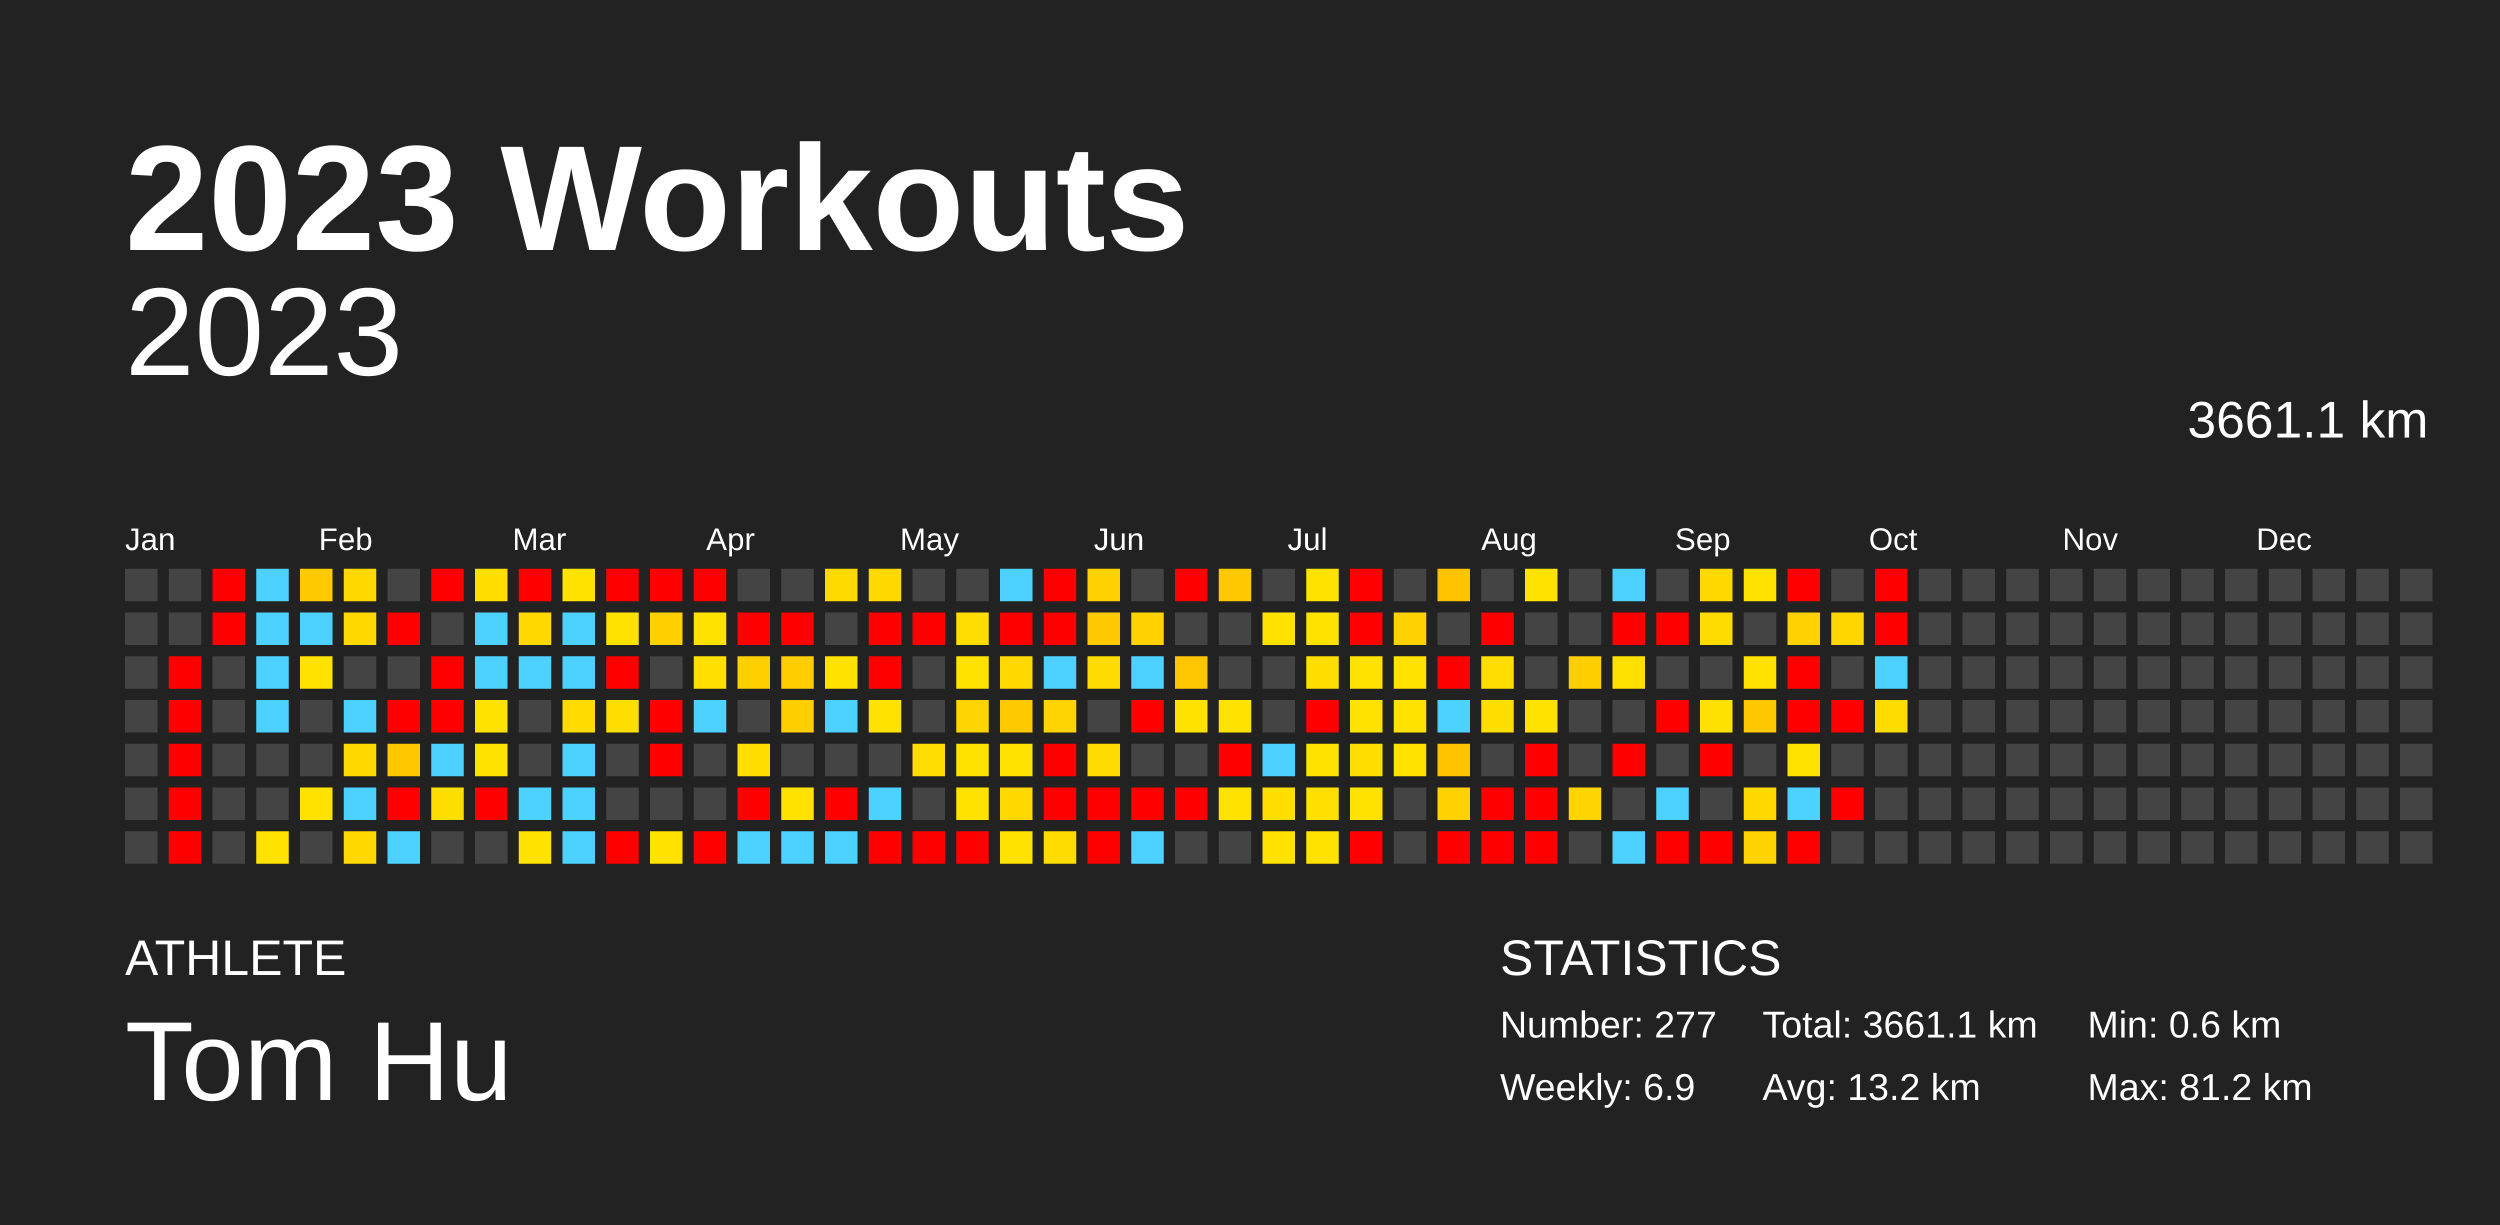
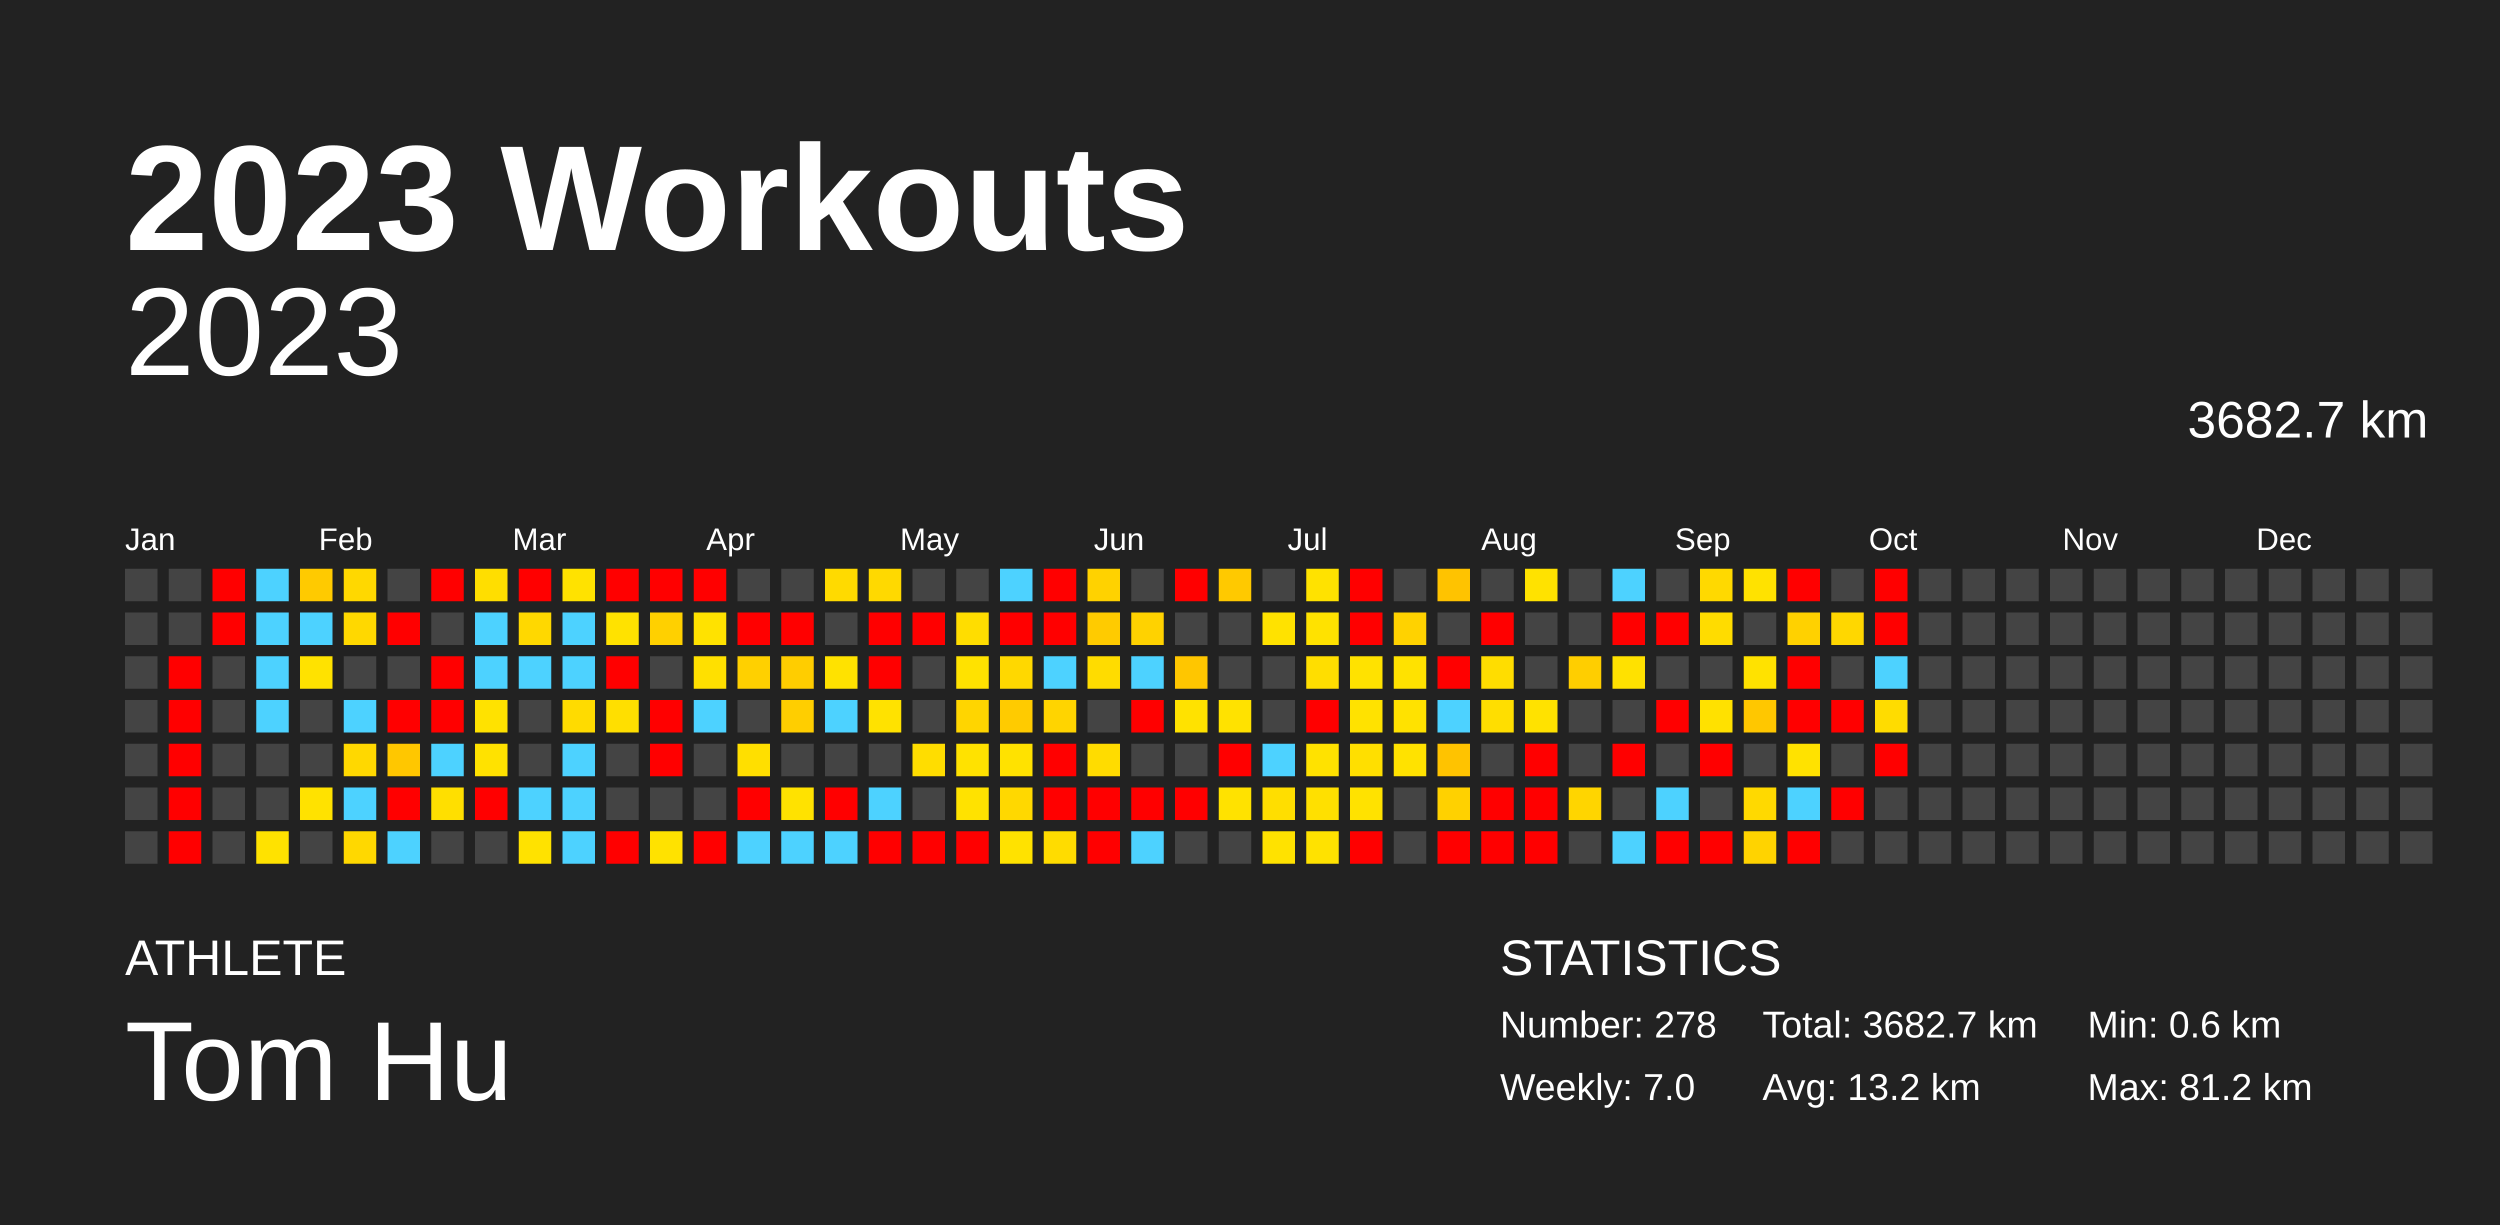
<svg xmlns="http://www.w3.org/2000/svg" baseProfile="full" height="98mm" version="1.1" viewBox="0,0,200,98" width="200mm">
  <defs />
  <rect fill="#222222" height="98" width="200" x="0" y="0" />
  <text fill="#FFFFFF" style="font-size:12px; font-family:Arial; font-weight:bold;" x="10" y="20">2023 Workouts</text>
  <text fill="#FFFFFF" style="font-size:4px; font-family:Arial" x="10" y="78">ATHLETE</text>
  <text fill="#FFFFFF" style="font-size:9px; font-family:Arial" x="10" y="88">Tom Hu</text>
  <text fill="#FFFFFF" style="font-size:4px; font-family:Arial" x="120" y="78">STATISTICS</text>
-   <text fill="#FFFFFF" style="font-size:3px; font-family:Arial" x="120" y="83">Number: 277</text>
-   <text fill="#FFFFFF" style="font-size:3px; font-family:Arial" x="120" y="88">Weekly: 6.9</text>
-   <text fill="#FFFFFF" style="font-size:3px; font-family:Arial" x="141" y="83">Total: 3661.1 km</text>
+   <text fill="#FFFFFF" style="font-size:3px; font-family:Arial" x="120" y="83">Number: 278</text>
+   <text fill="#FFFFFF" style="font-size:3px; font-family:Arial" x="120" y="88">Weekly: 7.0</text>
+   <text fill="#FFFFFF" style="font-size:3px; font-family:Arial" x="141" y="83">Total: 3682.7 km</text>
  <text fill="#FFFFFF" style="font-size:3px; font-family:Arial" x="141" y="88">Avg: 13.2 km</text>
  <text fill="#FFFFFF" style="font-size:3px; font-family:Arial" x="167" y="83">Min: 0.6 km</text>
  <text fill="#FFFFFF" style="font-size:3px; font-family:Arial" x="167" y="88">Max: 81.2 km</text>
  <text alignment-baseline="hanging" fill="#FFFFFF" style="font-size:10.0px; font-family:Arial;" x="10" y="30">2023</text>
-   <text alignment-baseline="hanging" fill="#FFFFFF" style="font-size:4.125px; font-family:Arial;" x="175" y="35">3661.1 km</text>
+   <text alignment-baseline="hanging" fill="#FFFFFF" style="font-size:4.125px; font-family:Arial;" x="175" y="35">3682.7 km</text>
  <text fill="#FFFFFF" style="font-size:2.5px; font-family:Arial" x="10.0" y="44">Jan</text>
  <text fill="#FFFFFF" style="font-size:2.5px; font-family:Arial" x="25.5" y="44">Feb</text>
  <text fill="#FFFFFF" style="font-size:2.5px; font-family:Arial" x="41.0" y="44">Mar</text>
  <text fill="#FFFFFF" style="font-size:2.5px; font-family:Arial" x="56.5" y="44">Apr</text>
  <text fill="#FFFFFF" style="font-size:2.5px; font-family:Arial" x="72.0" y="44">May</text>
  <text fill="#FFFFFF" style="font-size:2.5px; font-family:Arial" x="87.5" y="44">Jun</text>
  <text fill="#FFFFFF" style="font-size:2.5px; font-family:Arial" x="103.0" y="44">Jul</text>
  <text fill="#FFFFFF" style="font-size:2.5px; font-family:Arial" x="118.5" y="44">Aug</text>
  <text fill="#FFFFFF" style="font-size:2.5px; font-family:Arial" x="134.0" y="44">Sep</text>
  <text fill="#FFFFFF" style="font-size:2.5px; font-family:Arial" x="149.5" y="44">Oct</text>
  <text fill="#FFFFFF" style="font-size:2.5px; font-family:Arial" x="165.0" y="44">Nov</text>
  <text fill="#FFFFFF" style="font-size:2.5px; font-family:Arial" x="180.5" y="44">Dec</text>
  <rect fill="#444444" height="2.6" width="2.6" x="10.0" y="45.5" />
  <rect fill="#444444" height="2.6" width="2.6" x="10.0" y="49.0" />
  <rect fill="#444444" height="2.6" width="2.6" x="10.0" y="52.5" />
  <rect fill="#444444" height="2.6" width="2.6" x="10.0" y="56.0" />
  <rect fill="#444444" height="2.6" width="2.6" x="10.0" y="59.5" />
  <rect fill="#444444" height="2.6" width="2.6" x="10.0" y="63.0" />
  <rect fill="#444444" height="2.6" width="2.6" x="10.0" y="66.5" />
  <rect fill="#444444" height="2.6" width="2.6" x="13.5" y="45.5" />
  <rect fill="#444444" height="2.6" width="2.6" x="13.5" y="49.0" />
  <rect fill="red" height="2.6" width="2.6" x="13.5" y="52.5" />
  <rect fill="red" height="2.6" width="2.6" x="13.5" y="56.0" />
  <rect fill="red" height="2.6" width="2.6" x="13.5" y="59.5" />
  <rect fill="red" height="2.6" width="2.6" x="13.5" y="63.0" />
  <rect fill="red" height="2.6" width="2.6" x="13.5" y="66.5" />
  <rect fill="red" height="2.6" width="2.6" x="17.0" y="45.5" />
  <rect fill="red" height="2.6" width="2.6" x="17.0" y="49.0" />
  <rect fill="#444444" height="2.6" width="2.6" x="17.0" y="52.5" />
  <rect fill="#444444" height="2.6" width="2.6" x="17.0" y="56.0" />
  <rect fill="#444444" height="2.6" width="2.6" x="17.0" y="59.5" />
  <rect fill="#444444" height="2.6" width="2.6" x="17.0" y="63.0" />
  <rect fill="#444444" height="2.6" width="2.6" x="17.0" y="66.5" />
  <rect fill="#4dd2ff" height="2.6" width="2.6" x="20.5" y="45.5" />
  <rect fill="#4dd2ff" height="2.6" width="2.6" x="20.5" y="49.0" />
  <rect fill="#4dd2ff" height="2.6" width="2.6" x="20.5" y="52.5" />
  <rect fill="#4dd2ff" height="2.6" width="2.6" x="20.5" y="56.0" />
  <rect fill="#444444" height="2.6" width="2.6" x="20.5" y="59.5" />
  <rect fill="#444444" height="2.6" width="2.6" x="20.5" y="63.0" />
  <rect fill="#ffe200" height="2.6" width="2.6" x="20.5" y="66.5" />
  <rect fill="#ffca00" height="2.6" width="2.6" x="24.0" y="45.5" />
  <rect fill="#4dd2ff" height="2.6" width="2.6" x="24.0" y="49.0" />
  <rect fill="#ffe200" height="2.6" width="2.6" x="24.0" y="52.5" />
  <rect fill="#444444" height="2.6" width="2.6" x="24.0" y="56.0" />
  <rect fill="#444444" height="2.6" width="2.6" x="24.0" y="59.5" />
  <rect fill="#ffe200" height="2.6" width="2.6" x="24.0" y="63.0" />
  <rect fill="#444444" height="2.6" width="2.6" x="24.0" y="66.5" />
  <rect fill="#ffd800" height="2.6" width="2.6" x="27.5" y="45.5" />
  <rect fill="#ffd800" height="2.6" width="2.6" x="27.5" y="49.0" />
  <rect fill="#444444" height="2.6" width="2.6" x="27.5" y="52.5" />
  <rect fill="#4dd2ff" height="2.6" width="2.6" x="27.5" y="56.0" />
  <rect fill="#ffd800" height="2.6" width="2.6" x="27.5" y="59.5" />
  <rect fill="#4dd2ff" height="2.6" width="2.6" x="27.5" y="63.0" />
  <rect fill="#ffd800" height="2.6" width="2.6" x="27.5" y="66.5" />
  <rect fill="#444444" height="2.6" width="2.6" x="31.0" y="45.5" />
  <rect fill="red" height="2.6" width="2.6" x="31.0" y="49.0" />
  <rect fill="#444444" height="2.6" width="2.6" x="31.0" y="52.5" />
  <rect fill="red" height="2.6" width="2.6" x="31.0" y="56.0" />
  <rect fill="#ffc700" height="2.6" width="2.6" x="31.0" y="59.5" />
  <rect fill="red" height="2.6" width="2.6" x="31.0" y="63.0" />
  <rect fill="#4dd2ff" height="2.6" width="2.6" x="31.0" y="66.5" />
  <rect fill="red" height="2.6" width="2.6" x="34.5" y="45.5" />
  <rect fill="#444444" height="2.6" width="2.6" x="34.5" y="49.0" />
  <rect fill="red" height="2.6" width="2.6" x="34.5" y="52.5" />
  <rect fill="red" height="2.6" width="2.6" x="34.5" y="56.0" />
  <rect fill="#4dd2ff" height="2.6" width="2.6" x="34.5" y="59.5" />
  <rect fill="#ffdf00" height="2.6" width="2.6" x="34.5" y="63.0" />
  <rect fill="#444444" height="2.6" width="2.6" x="34.5" y="66.5" />
  <rect fill="#ffde00" height="2.6" width="2.6" x="38.0" y="45.5" />
  <rect fill="#4dd2ff" height="2.6" width="2.6" x="38.0" y="49.0" />
  <rect fill="#4dd2ff" height="2.6" width="2.6" x="38.0" y="52.5" />
  <rect fill="#ffe200" height="2.6" width="2.6" x="38.0" y="56.0" />
  <rect fill="#ffe200" height="2.6" width="2.6" x="38.0" y="59.5" />
  <rect fill="red" height="2.6" width="2.6" x="38.0" y="63.0" />
  <rect fill="#444444" height="2.6" width="2.6" x="38.0" y="66.5" />
  <rect fill="red" height="2.6" width="2.6" x="41.5" y="45.5" />
  <rect fill="#ffd800" height="2.6" width="2.6" x="41.5" y="49.0" />
  <rect fill="#4dd2ff" height="2.6" width="2.6" x="41.5" y="52.5" />
  <rect fill="#444444" height="2.6" width="2.6" x="41.5" y="56.0" />
  <rect fill="#444444" height="2.6" width="2.6" x="41.5" y="59.5" />
  <rect fill="#4dd2ff" height="2.6" width="2.6" x="41.5" y="63.0" />
  <rect fill="#ffe200" height="2.6" width="2.6" x="41.5" y="66.5" />
  <rect fill="#ffe200" height="2.6" width="2.6" x="45.0" y="45.5" />
  <rect fill="#4dd2ff" height="2.6" width="2.6" x="45.0" y="49.0" />
  <rect fill="#4dd2ff" height="2.6" width="2.6" x="45.0" y="52.5" />
  <rect fill="#ffdb00" height="2.6" width="2.6" x="45.0" y="56.0" />
  <rect fill="#4dd2ff" height="2.6" width="2.6" x="45.0" y="59.5" />
  <rect fill="#4dd2ff" height="2.6" width="2.6" x="45.0" y="63.0" />
  <rect fill="#4dd2ff" height="2.6" width="2.6" x="45.0" y="66.5" />
  <rect fill="red" height="2.6" width="2.6" x="48.5" y="45.5" />
  <rect fill="#ffe200" height="2.6" width="2.6" x="48.5" y="49.0" />
  <rect fill="red" height="2.6" width="2.6" x="48.5" y="52.5" />
  <rect fill="#ffdf00" height="2.6" width="2.6" x="48.5" y="56.0" />
  <rect fill="#444444" height="2.6" width="2.6" x="48.5" y="59.5" />
  <rect fill="#444444" height="2.6" width="2.6" x="48.5" y="63.0" />
  <rect fill="red" height="2.6" width="2.6" x="48.5" y="66.5" />
  <rect fill="red" height="2.6" width="2.6" x="52.0" y="45.5" />
  <rect fill="#ffd000" height="2.6" width="2.6" x="52.0" y="49.0" />
  <rect fill="#444444" height="2.6" width="2.6" x="52.0" y="52.5" />
  <rect fill="red" height="2.6" width="2.6" x="52.0" y="56.0" />
  <rect fill="red" height="2.6" width="2.6" x="52.0" y="59.5" />
  <rect fill="#444444" height="2.6" width="2.6" x="52.0" y="63.0" />
  <rect fill="#ffe200" height="2.6" width="2.6" x="52.0" y="66.5" />
  <rect fill="red" height="2.6" width="2.6" x="55.5" y="45.5" />
  <rect fill="#ffe200" height="2.6" width="2.6" x="55.5" y="49.0" />
  <rect fill="#ffe000" height="2.6" width="2.6" x="55.5" y="52.5" />
  <rect fill="#4dd2ff" height="2.6" width="2.6" x="55.5" y="56.0" />
  <rect fill="#444444" height="2.6" width="2.6" x="55.5" y="59.5" />
  <rect fill="#444444" height="2.6" width="2.6" x="55.5" y="63.0" />
  <rect fill="red" height="2.6" width="2.6" x="55.5" y="66.5" />
  <rect fill="#444444" height="2.6" width="2.6" x="59.0" y="45.5" />
  <rect fill="red" height="2.6" width="2.6" x="59.0" y="49.0" />
  <rect fill="#ffd000" height="2.6" width="2.6" x="59.0" y="52.5" />
  <rect fill="#444444" height="2.6" width="2.6" x="59.0" y="56.0" />
  <rect fill="#ffdf00" height="2.6" width="2.6" x="59.0" y="59.5" />
  <rect fill="red" height="2.6" width="2.6" x="59.0" y="63.0" />
  <rect fill="#4dd2ff" height="2.6" width="2.6" x="59.0" y="66.5" />
  <rect fill="#444444" height="2.6" width="2.6" x="62.5" y="45.5" />
  <rect fill="red" height="2.6" width="2.6" x="62.5" y="49.0" />
  <rect fill="#ffcd00" height="2.6" width="2.6" x="62.5" y="52.5" />
  <rect fill="#ffce00" height="2.6" width="2.6" x="62.5" y="56.0" />
  <rect fill="#444444" height="2.6" width="2.6" x="62.5" y="59.5" />
  <rect fill="#ffe200" height="2.6" width="2.6" x="62.5" y="63.0" />
  <rect fill="#4dd2ff" height="2.6" width="2.6" x="62.5" y="66.5" />
  <rect fill="#ffda00" height="2.6" width="2.6" x="66.0" y="45.5" />
  <rect fill="#444444" height="2.6" width="2.6" x="66.0" y="49.0" />
  <rect fill="#ffe200" height="2.6" width="2.6" x="66.0" y="52.5" />
  <rect fill="#4dd2ff" height="2.6" width="2.6" x="66.0" y="56.0" />
  <rect fill="#444444" height="2.6" width="2.6" x="66.0" y="59.5" />
  <rect fill="red" height="2.6" width="2.6" x="66.0" y="63.0" />
  <rect fill="#4dd2ff" height="2.6" width="2.6" x="66.0" y="66.5" />
  <rect fill="#ffd900" height="2.6" width="2.6" x="69.5" y="45.5" />
  <rect fill="red" height="2.6" width="2.6" x="69.5" y="49.0" />
  <rect fill="red" height="2.6" width="2.6" x="69.5" y="52.5" />
  <rect fill="#ffe200" height="2.6" width="2.6" x="69.5" y="56.0" />
  <rect fill="#444444" height="2.6" width="2.6" x="69.5" y="59.5" />
  <rect fill="#4dd2ff" height="2.6" width="2.6" x="69.5" y="63.0" />
  <rect fill="red" height="2.6" width="2.6" x="69.5" y="66.5" />
  <rect fill="#444444" height="2.6" width="2.6" x="73.0" y="45.5" />
  <rect fill="red" height="2.6" width="2.6" x="73.0" y="49.0" />
  <rect fill="#444444" height="2.6" width="2.6" x="73.0" y="52.5" />
  <rect fill="#444444" height="2.6" width="2.6" x="73.0" y="56.0" />
  <rect fill="#ffdd00" height="2.6" width="2.6" x="73.0" y="59.5" />
  <rect fill="#444444" height="2.6" width="2.6" x="73.0" y="63.0" />
  <rect fill="red" height="2.6" width="2.6" x="73.0" y="66.5" />
  <rect fill="#444444" height="2.6" width="2.6" x="76.5" y="45.5" />
  <rect fill="#ffdd00" height="2.6" width="2.6" x="76.5" y="49.0" />
  <rect fill="#ffe200" height="2.6" width="2.6" x="76.5" y="52.5" />
  <rect fill="#ffd500" height="2.6" width="2.6" x="76.5" y="56.0" />
  <rect fill="#ffe200" height="2.6" width="2.6" x="76.5" y="59.5" />
  <rect fill="#ffe200" height="2.6" width="2.6" x="76.5" y="63.0" />
  <rect fill="red" height="2.6" width="2.6" x="76.5" y="66.5" />
  <rect fill="#4dd2ff" height="2.6" width="2.6" x="80.0" y="45.5" />
  <rect fill="red" height="2.6" width="2.6" x="80.0" y="49.0" />
  <rect fill="#ffd800" height="2.6" width="2.6" x="80.0" y="52.5" />
  <rect fill="#ffcb00" height="2.6" width="2.6" x="80.0" y="56.0" />
  <rect fill="#ffe200" height="2.6" width="2.6" x="80.0" y="59.5" />
  <rect fill="#ffd800" height="2.6" width="2.6" x="80.0" y="63.0" />
  <rect fill="#ffe200" height="2.6" width="2.6" x="80.0" y="66.5" />
  <rect fill="red" height="2.6" width="2.6" x="83.5" y="45.5" />
  <rect fill="red" height="2.6" width="2.6" x="83.5" y="49.0" />
  <rect fill="#4dd2ff" height="2.6" width="2.6" x="83.5" y="52.5" />
  <rect fill="#ffd400" height="2.6" width="2.6" x="83.5" y="56.0" />
  <rect fill="red" height="2.6" width="2.6" x="83.5" y="59.5" />
  <rect fill="red" height="2.6" width="2.6" x="83.5" y="63.0" />
  <rect fill="#ffdc00" height="2.6" width="2.6" x="83.5" y="66.5" />
  <rect fill="#ffd200" height="2.6" width="2.6" x="87.0" y="45.5" />
  <rect fill="#ffcb00" height="2.6" width="2.6" x="87.0" y="49.0" />
  <rect fill="#ffdc00" height="2.6" width="2.6" x="87.0" y="52.5" />
  <rect fill="#444444" height="2.6" width="2.6" x="87.0" y="56.0" />
  <rect fill="#ffdc00" height="2.6" width="2.6" x="87.0" y="59.5" />
  <rect fill="red" height="2.6" width="2.6" x="87.0" y="63.0" />
  <rect fill="red" height="2.6" width="2.6" x="87.0" y="66.5" />
  <rect fill="#444444" height="2.6" width="2.6" x="90.5" y="45.5" />
  <rect fill="#ffd200" height="2.6" width="2.6" x="90.5" y="49.0" />
  <rect fill="#4dd2ff" height="2.6" width="2.6" x="90.5" y="52.5" />
  <rect fill="red" height="2.6" width="2.6" x="90.5" y="56.0" />
  <rect fill="#444444" height="2.6" width="2.6" x="90.5" y="59.5" />
  <rect fill="red" height="2.6" width="2.6" x="90.5" y="63.0" />
  <rect fill="#4dd2ff" height="2.6" width="2.6" x="90.5" y="66.5" />
  <rect fill="red" height="2.6" width="2.6" x="94.0" y="45.5" />
  <rect fill="#444444" height="2.6" width="2.6" x="94.0" y="49.0" />
  <rect fill="#ffc600" height="2.6" width="2.6" x="94.0" y="52.5" />
  <rect fill="#ffe200" height="2.6" width="2.6" x="94.0" y="56.0" />
  <rect fill="#444444" height="2.6" width="2.6" x="94.0" y="59.5" />
  <rect fill="red" height="2.6" width="2.6" x="94.0" y="63.0" />
  <rect fill="#444444" height="2.6" width="2.6" x="94.0" y="66.5" />
  <rect fill="#ffc900" height="2.6" width="2.6" x="97.5" y="45.5" />
  <rect fill="#444444" height="2.6" width="2.6" x="97.5" y="49.0" />
  <rect fill="#444444" height="2.6" width="2.6" x="97.5" y="52.5" />
  <rect fill="#ffe200" height="2.6" width="2.6" x="97.5" y="56.0" />
  <rect fill="red" height="2.6" width="2.6" x="97.5" y="59.5" />
  <rect fill="#ffe200" height="2.6" width="2.6" x="97.5" y="63.0" />
  <rect fill="#444444" height="2.6" width="2.6" x="97.5" y="66.5" />
  <rect fill="#444444" height="2.6" width="2.6" x="101.0" y="45.5" />
  <rect fill="#ffe200" height="2.6" width="2.6" x="101.0" y="49.0" />
  <rect fill="#444444" height="2.6" width="2.6" x="101.0" y="52.5" />
  <rect fill="#444444" height="2.6" width="2.6" x="101.0" y="56.0" />
  <rect fill="#4dd2ff" height="2.6" width="2.6" x="101.0" y="59.5" />
  <rect fill="#ffde00" height="2.6" width="2.6" x="101.0" y="63.0" />
  <rect fill="#ffe200" height="2.6" width="2.6" x="101.0" y="66.5" />
  <rect fill="#ffe200" height="2.6" width="2.6" x="104.5" y="45.5" />
  <rect fill="#ffe200" height="2.6" width="2.6" x="104.5" y="49.0" />
  <rect fill="#ffde00" height="2.6" width="2.6" x="104.5" y="52.5" />
  <rect fill="red" height="2.6" width="2.6" x="104.5" y="56.0" />
  <rect fill="#ffe200" height="2.6" width="2.6" x="104.5" y="59.5" />
  <rect fill="#ffe000" height="2.6" width="2.6" x="104.5" y="63.0" />
  <rect fill="#ffe200" height="2.6" width="2.6" x="104.5" y="66.5" />
  <rect fill="red" height="2.6" width="2.6" x="108.0" y="45.5" />
  <rect fill="red" height="2.6" width="2.6" x="108.0" y="49.0" />
  <rect fill="#ffe200" height="2.6" width="2.6" x="108.0" y="52.5" />
  <rect fill="#ffe200" height="2.6" width="2.6" x="108.0" y="56.0" />
  <rect fill="#ffdf00" height="2.6" width="2.6" x="108.0" y="59.5" />
  <rect fill="#ffe200" height="2.6" width="2.6" x="108.0" y="63.0" />
  <rect fill="red" height="2.6" width="2.6" x="108.0" y="66.5" />
  <rect fill="#444444" height="2.6" width="2.6" x="111.5" y="45.5" />
  <rect fill="#ffd200" height="2.6" width="2.6" x="111.5" y="49.0" />
  <rect fill="#ffe200" height="2.6" width="2.6" x="111.5" y="52.5" />
  <rect fill="#ffe200" height="2.6" width="2.6" x="111.5" y="56.0" />
  <rect fill="#ffe200" height="2.6" width="2.6" x="111.5" y="59.5" />
  <rect fill="#444444" height="2.6" width="2.6" x="111.5" y="63.0" />
  <rect fill="#444444" height="2.6" width="2.6" x="111.5" y="66.5" />
  <rect fill="#ffc300" height="2.6" width="2.6" x="115.0" y="45.5" />
  <rect fill="#444444" height="2.6" width="2.6" x="115.0" y="49.0" />
  <rect fill="red" height="2.6" width="2.6" x="115.0" y="52.5" />
  <rect fill="#4dd2ff" height="2.6" width="2.6" x="115.0" y="56.0" />
  <rect fill="#ffc300" height="2.6" width="2.6" x="115.0" y="59.5" />
  <rect fill="#ffd100" height="2.6" width="2.6" x="115.0" y="63.0" />
  <rect fill="red" height="2.6" width="2.6" x="115.0" y="66.5" />
  <rect fill="#444444" height="2.6" width="2.6" x="118.5" y="45.5" />
  <rect fill="red" height="2.6" width="2.6" x="118.5" y="49.0" />
  <rect fill="#ffdd00" height="2.6" width="2.6" x="118.5" y="52.5" />
  <rect fill="#ffde00" height="2.6" width="2.6" x="118.5" y="56.0" />
  <rect fill="#444444" height="2.6" width="2.6" x="118.5" y="59.5" />
  <rect fill="red" height="2.6" width="2.6" x="118.5" y="63.0" />
  <rect fill="red" height="2.6" width="2.6" x="118.5" y="66.5" />
  <rect fill="#ffe200" height="2.6" width="2.6" x="122.0" y="45.5" />
  <rect fill="#444444" height="2.6" width="2.6" x="122.0" y="49.0" />
  <rect fill="#444444" height="2.6" width="2.6" x="122.0" y="52.5" />
  <rect fill="#ffe200" height="2.6" width="2.6" x="122.0" y="56.0" />
  <rect fill="red" height="2.6" width="2.6" x="122.0" y="59.5" />
  <rect fill="red" height="2.6" width="2.6" x="122.0" y="63.0" />
  <rect fill="red" height="2.6" width="2.6" x="122.0" y="66.5" />
  <rect fill="#444444" height="2.6" width="2.6" x="125.5" y="45.5" />
  <rect fill="#444444" height="2.6" width="2.6" x="125.5" y="49.0" />
  <rect fill="#ffce00" height="2.6" width="2.6" x="125.5" y="52.5" />
  <rect fill="#444444" height="2.6" width="2.6" x="125.5" y="56.0" />
  <rect fill="#444444" height="2.6" width="2.6" x="125.5" y="59.5" />
  <rect fill="#ffd500" height="2.6" width="2.6" x="125.5" y="63.0" />
  <rect fill="#444444" height="2.6" width="2.6" x="125.5" y="66.5" />
  <rect fill="#4dd2ff" height="2.6" width="2.6" x="129.0" y="45.5" />
  <rect fill="red" height="2.6" width="2.6" x="129.0" y="49.0" />
  <rect fill="#ffe100" height="2.6" width="2.6" x="129.0" y="52.5" />
  <rect fill="#444444" height="2.6" width="2.6" x="129.0" y="56.0" />
  <rect fill="red" height="2.6" width="2.6" x="129.0" y="59.5" />
  <rect fill="#444444" height="2.6" width="2.6" x="129.0" y="63.0" />
  <rect fill="#4dd2ff" height="2.6" width="2.6" x="129.0" y="66.5" />
  <rect fill="#444444" height="2.6" width="2.6" x="132.5" y="45.5" />
  <rect fill="red" height="2.6" width="2.6" x="132.5" y="49.0" />
  <rect fill="#444444" height="2.6" width="2.6" x="132.5" y="52.5" />
  <rect fill="red" height="2.6" width="2.6" x="132.5" y="56.0" />
  <rect fill="#444444" height="2.6" width="2.6" x="132.5" y="59.5" />
  <rect fill="#4dd2ff" height="2.6" width="2.6" x="132.5" y="63.0" />
  <rect fill="red" height="2.6" width="2.6" x="132.5" y="66.5" />
  <rect fill="#ffd900" height="2.6" width="2.6" x="136.0" y="45.5" />
  <rect fill="#ffdc00" height="2.6" width="2.6" x="136.0" y="49.0" />
  <rect fill="#444444" height="2.6" width="2.6" x="136.0" y="52.5" />
  <rect fill="#ffe100" height="2.6" width="2.6" x="136.0" y="56.0" />
  <rect fill="red" height="2.6" width="2.6" x="136.0" y="59.5" />
  <rect fill="#444444" height="2.6" width="2.6" x="136.0" y="63.0" />
  <rect fill="red" height="2.6" width="2.6" x="136.0" y="66.5" />
  <rect fill="#ffe200" height="2.6" width="2.6" x="139.5" y="45.5" />
  <rect fill="#444444" height="2.6" width="2.6" x="139.5" y="49.0" />
  <rect fill="#ffe200" height="2.6" width="2.6" x="139.5" y="52.5" />
  <rect fill="#ffc700" height="2.6" width="2.6" x="139.5" y="56.0" />
  <rect fill="#444444" height="2.6" width="2.6" x="139.5" y="59.5" />
  <rect fill="#ffd900" height="2.6" width="2.6" x="139.5" y="63.0" />
  <rect fill="#ffd300" height="2.6" width="2.6" x="139.5" y="66.5" />
  <rect fill="red" height="2.6" width="2.6" x="143.0" y="45.5" />
  <rect fill="#ffd100" height="2.6" width="2.6" x="143.0" y="49.0" />
  <rect fill="red" height="2.6" width="2.6" x="143.0" y="52.5" />
  <rect fill="red" height="2.6" width="2.6" x="143.0" y="56.0" />
  <rect fill="#ffe200" height="2.6" width="2.6" x="143.0" y="59.5" />
  <rect fill="#4dd2ff" height="2.6" width="2.6" x="143.0" y="63.0" />
  <rect fill="red" height="2.6" width="2.6" x="143.0" y="66.5" />
  <rect fill="#444444" height="2.6" width="2.6" x="146.5" y="45.5" />
  <rect fill="#ffd700" height="2.6" width="2.6" x="146.5" y="49.0" />
  <rect fill="#444444" height="2.6" width="2.6" x="146.5" y="52.5" />
  <rect fill="red" height="2.6" width="2.6" x="146.5" y="56.0" />
  <rect fill="#444444" height="2.6" width="2.6" x="146.5" y="59.5" />
  <rect fill="red" height="2.6" width="2.6" x="146.5" y="63.0" />
  <rect fill="#444444" height="2.6" width="2.6" x="146.5" y="66.5" />
  <rect fill="red" height="2.6" width="2.6" x="150.0" y="45.5" />
  <rect fill="red" height="2.6" width="2.6" x="150.0" y="49.0" />
  <rect fill="#4dd2ff" height="2.6" width="2.6" x="150.0" y="52.5" />
  <rect fill="#ffdc00" height="2.6" width="2.6" x="150.0" y="56.0" />
-   <rect fill="#444444" height="2.6" width="2.6" x="150.0" y="59.5" />
+   <rect fill="red" height="2.6" width="2.6" x="150.0" y="59.5" />
  <rect fill="#444444" height="2.6" width="2.6" x="150.0" y="63.0" />
  <rect fill="#444444" height="2.6" width="2.6" x="150.0" y="66.5" />
  <rect fill="#444444" height="2.6" width="2.6" x="153.5" y="45.5" />
  <rect fill="#444444" height="2.6" width="2.6" x="153.5" y="49.0" />
  <rect fill="#444444" height="2.6" width="2.6" x="153.5" y="52.5" />
  <rect fill="#444444" height="2.6" width="2.6" x="153.5" y="56.0" />
  <rect fill="#444444" height="2.6" width="2.6" x="153.5" y="59.5" />
  <rect fill="#444444" height="2.6" width="2.6" x="153.5" y="63.0" />
  <rect fill="#444444" height="2.6" width="2.6" x="153.5" y="66.5" />
  <rect fill="#444444" height="2.6" width="2.6" x="157.0" y="45.5" />
  <rect fill="#444444" height="2.6" width="2.6" x="157.0" y="49.0" />
  <rect fill="#444444" height="2.6" width="2.6" x="157.0" y="52.5" />
  <rect fill="#444444" height="2.6" width="2.6" x="157.0" y="56.0" />
  <rect fill="#444444" height="2.6" width="2.6" x="157.0" y="59.5" />
  <rect fill="#444444" height="2.6" width="2.6" x="157.0" y="63.0" />
  <rect fill="#444444" height="2.6" width="2.6" x="157.0" y="66.5" />
  <rect fill="#444444" height="2.6" width="2.6" x="160.5" y="45.5" />
  <rect fill="#444444" height="2.6" width="2.6" x="160.5" y="49.0" />
  <rect fill="#444444" height="2.6" width="2.6" x="160.5" y="52.5" />
  <rect fill="#444444" height="2.6" width="2.6" x="160.5" y="56.0" />
  <rect fill="#444444" height="2.6" width="2.6" x="160.5" y="59.5" />
  <rect fill="#444444" height="2.6" width="2.6" x="160.5" y="63.0" />
  <rect fill="#444444" height="2.6" width="2.6" x="160.5" y="66.5" />
  <rect fill="#444444" height="2.6" width="2.6" x="164.0" y="45.5" />
  <rect fill="#444444" height="2.6" width="2.6" x="164.0" y="49.0" />
  <rect fill="#444444" height="2.6" width="2.6" x="164.0" y="52.5" />
  <rect fill="#444444" height="2.6" width="2.6" x="164.0" y="56.0" />
  <rect fill="#444444" height="2.6" width="2.6" x="164.0" y="59.5" />
  <rect fill="#444444" height="2.6" width="2.6" x="164.0" y="63.0" />
  <rect fill="#444444" height="2.6" width="2.6" x="164.0" y="66.5" />
  <rect fill="#444444" height="2.6" width="2.6" x="167.5" y="45.5" />
  <rect fill="#444444" height="2.6" width="2.6" x="167.5" y="49.0" />
  <rect fill="#444444" height="2.6" width="2.6" x="167.5" y="52.5" />
  <rect fill="#444444" height="2.6" width="2.6" x="167.5" y="56.0" />
  <rect fill="#444444" height="2.6" width="2.6" x="167.5" y="59.5" />
  <rect fill="#444444" height="2.6" width="2.6" x="167.5" y="63.0" />
  <rect fill="#444444" height="2.6" width="2.6" x="167.5" y="66.5" />
  <rect fill="#444444" height="2.6" width="2.6" x="171.0" y="45.5" />
  <rect fill="#444444" height="2.6" width="2.6" x="171.0" y="49.0" />
  <rect fill="#444444" height="2.6" width="2.6" x="171.0" y="52.5" />
  <rect fill="#444444" height="2.6" width="2.6" x="171.0" y="56.0" />
  <rect fill="#444444" height="2.6" width="2.6" x="171.0" y="59.5" />
  <rect fill="#444444" height="2.6" width="2.6" x="171.0" y="63.0" />
  <rect fill="#444444" height="2.6" width="2.6" x="171.0" y="66.5" />
  <rect fill="#444444" height="2.6" width="2.6" x="174.5" y="45.5" />
  <rect fill="#444444" height="2.6" width="2.6" x="174.5" y="49.0" />
  <rect fill="#444444" height="2.6" width="2.6" x="174.5" y="52.5" />
  <rect fill="#444444" height="2.6" width="2.6" x="174.5" y="56.0" />
  <rect fill="#444444" height="2.6" width="2.6" x="174.5" y="59.5" />
  <rect fill="#444444" height="2.6" width="2.6" x="174.5" y="63.0" />
  <rect fill="#444444" height="2.6" width="2.6" x="174.5" y="66.5" />
  <rect fill="#444444" height="2.6" width="2.6" x="178.0" y="45.5" />
  <rect fill="#444444" height="2.6" width="2.6" x="178.0" y="49.0" />
  <rect fill="#444444" height="2.6" width="2.6" x="178.0" y="52.5" />
  <rect fill="#444444" height="2.6" width="2.6" x="178.0" y="56.0" />
  <rect fill="#444444" height="2.6" width="2.6" x="178.0" y="59.5" />
  <rect fill="#444444" height="2.6" width="2.6" x="178.0" y="63.0" />
  <rect fill="#444444" height="2.6" width="2.6" x="178.0" y="66.5" />
  <rect fill="#444444" height="2.6" width="2.6" x="181.5" y="45.5" />
  <rect fill="#444444" height="2.6" width="2.6" x="181.5" y="49.0" />
  <rect fill="#444444" height="2.6" width="2.6" x="181.5" y="52.5" />
  <rect fill="#444444" height="2.6" width="2.6" x="181.5" y="56.0" />
  <rect fill="#444444" height="2.6" width="2.6" x="181.5" y="59.5" />
  <rect fill="#444444" height="2.6" width="2.6" x="181.5" y="63.0" />
  <rect fill="#444444" height="2.6" width="2.6" x="181.5" y="66.5" />
  <rect fill="#444444" height="2.6" width="2.6" x="185.0" y="45.5" />
  <rect fill="#444444" height="2.6" width="2.6" x="185.0" y="49.0" />
  <rect fill="#444444" height="2.6" width="2.6" x="185.0" y="52.5" />
  <rect fill="#444444" height="2.6" width="2.6" x="185.0" y="56.0" />
  <rect fill="#444444" height="2.6" width="2.6" x="185.0" y="59.5" />
  <rect fill="#444444" height="2.6" width="2.6" x="185.0" y="63.0" />
  <rect fill="#444444" height="2.6" width="2.6" x="185.0" y="66.5" />
  <rect fill="#444444" height="2.6" width="2.6" x="188.5" y="45.5" />
  <rect fill="#444444" height="2.6" width="2.6" x="188.5" y="49.0" />
  <rect fill="#444444" height="2.6" width="2.6" x="188.5" y="52.5" />
  <rect fill="#444444" height="2.6" width="2.6" x="188.5" y="56.0" />
  <rect fill="#444444" height="2.6" width="2.6" x="188.5" y="59.5" />
  <rect fill="#444444" height="2.6" width="2.6" x="188.5" y="63.0" />
  <rect fill="#444444" height="2.6" width="2.6" x="188.5" y="66.5" />
  <rect fill="#444444" height="2.6" width="2.6" x="192.0" y="45.5" />
  <rect fill="#444444" height="2.6" width="2.6" x="192.0" y="49.0" />
  <rect fill="#444444" height="2.6" width="2.6" x="192.0" y="52.5" />
  <rect fill="#444444" height="2.6" width="2.6" x="192.0" y="56.0" />
  <rect fill="#444444" height="2.6" width="2.6" x="192.0" y="59.5" />
  <rect fill="#444444" height="2.6" width="2.6" x="192.0" y="63.0" />
  <rect fill="#444444" height="2.6" width="2.6" x="192.0" y="66.5" />
</svg>
